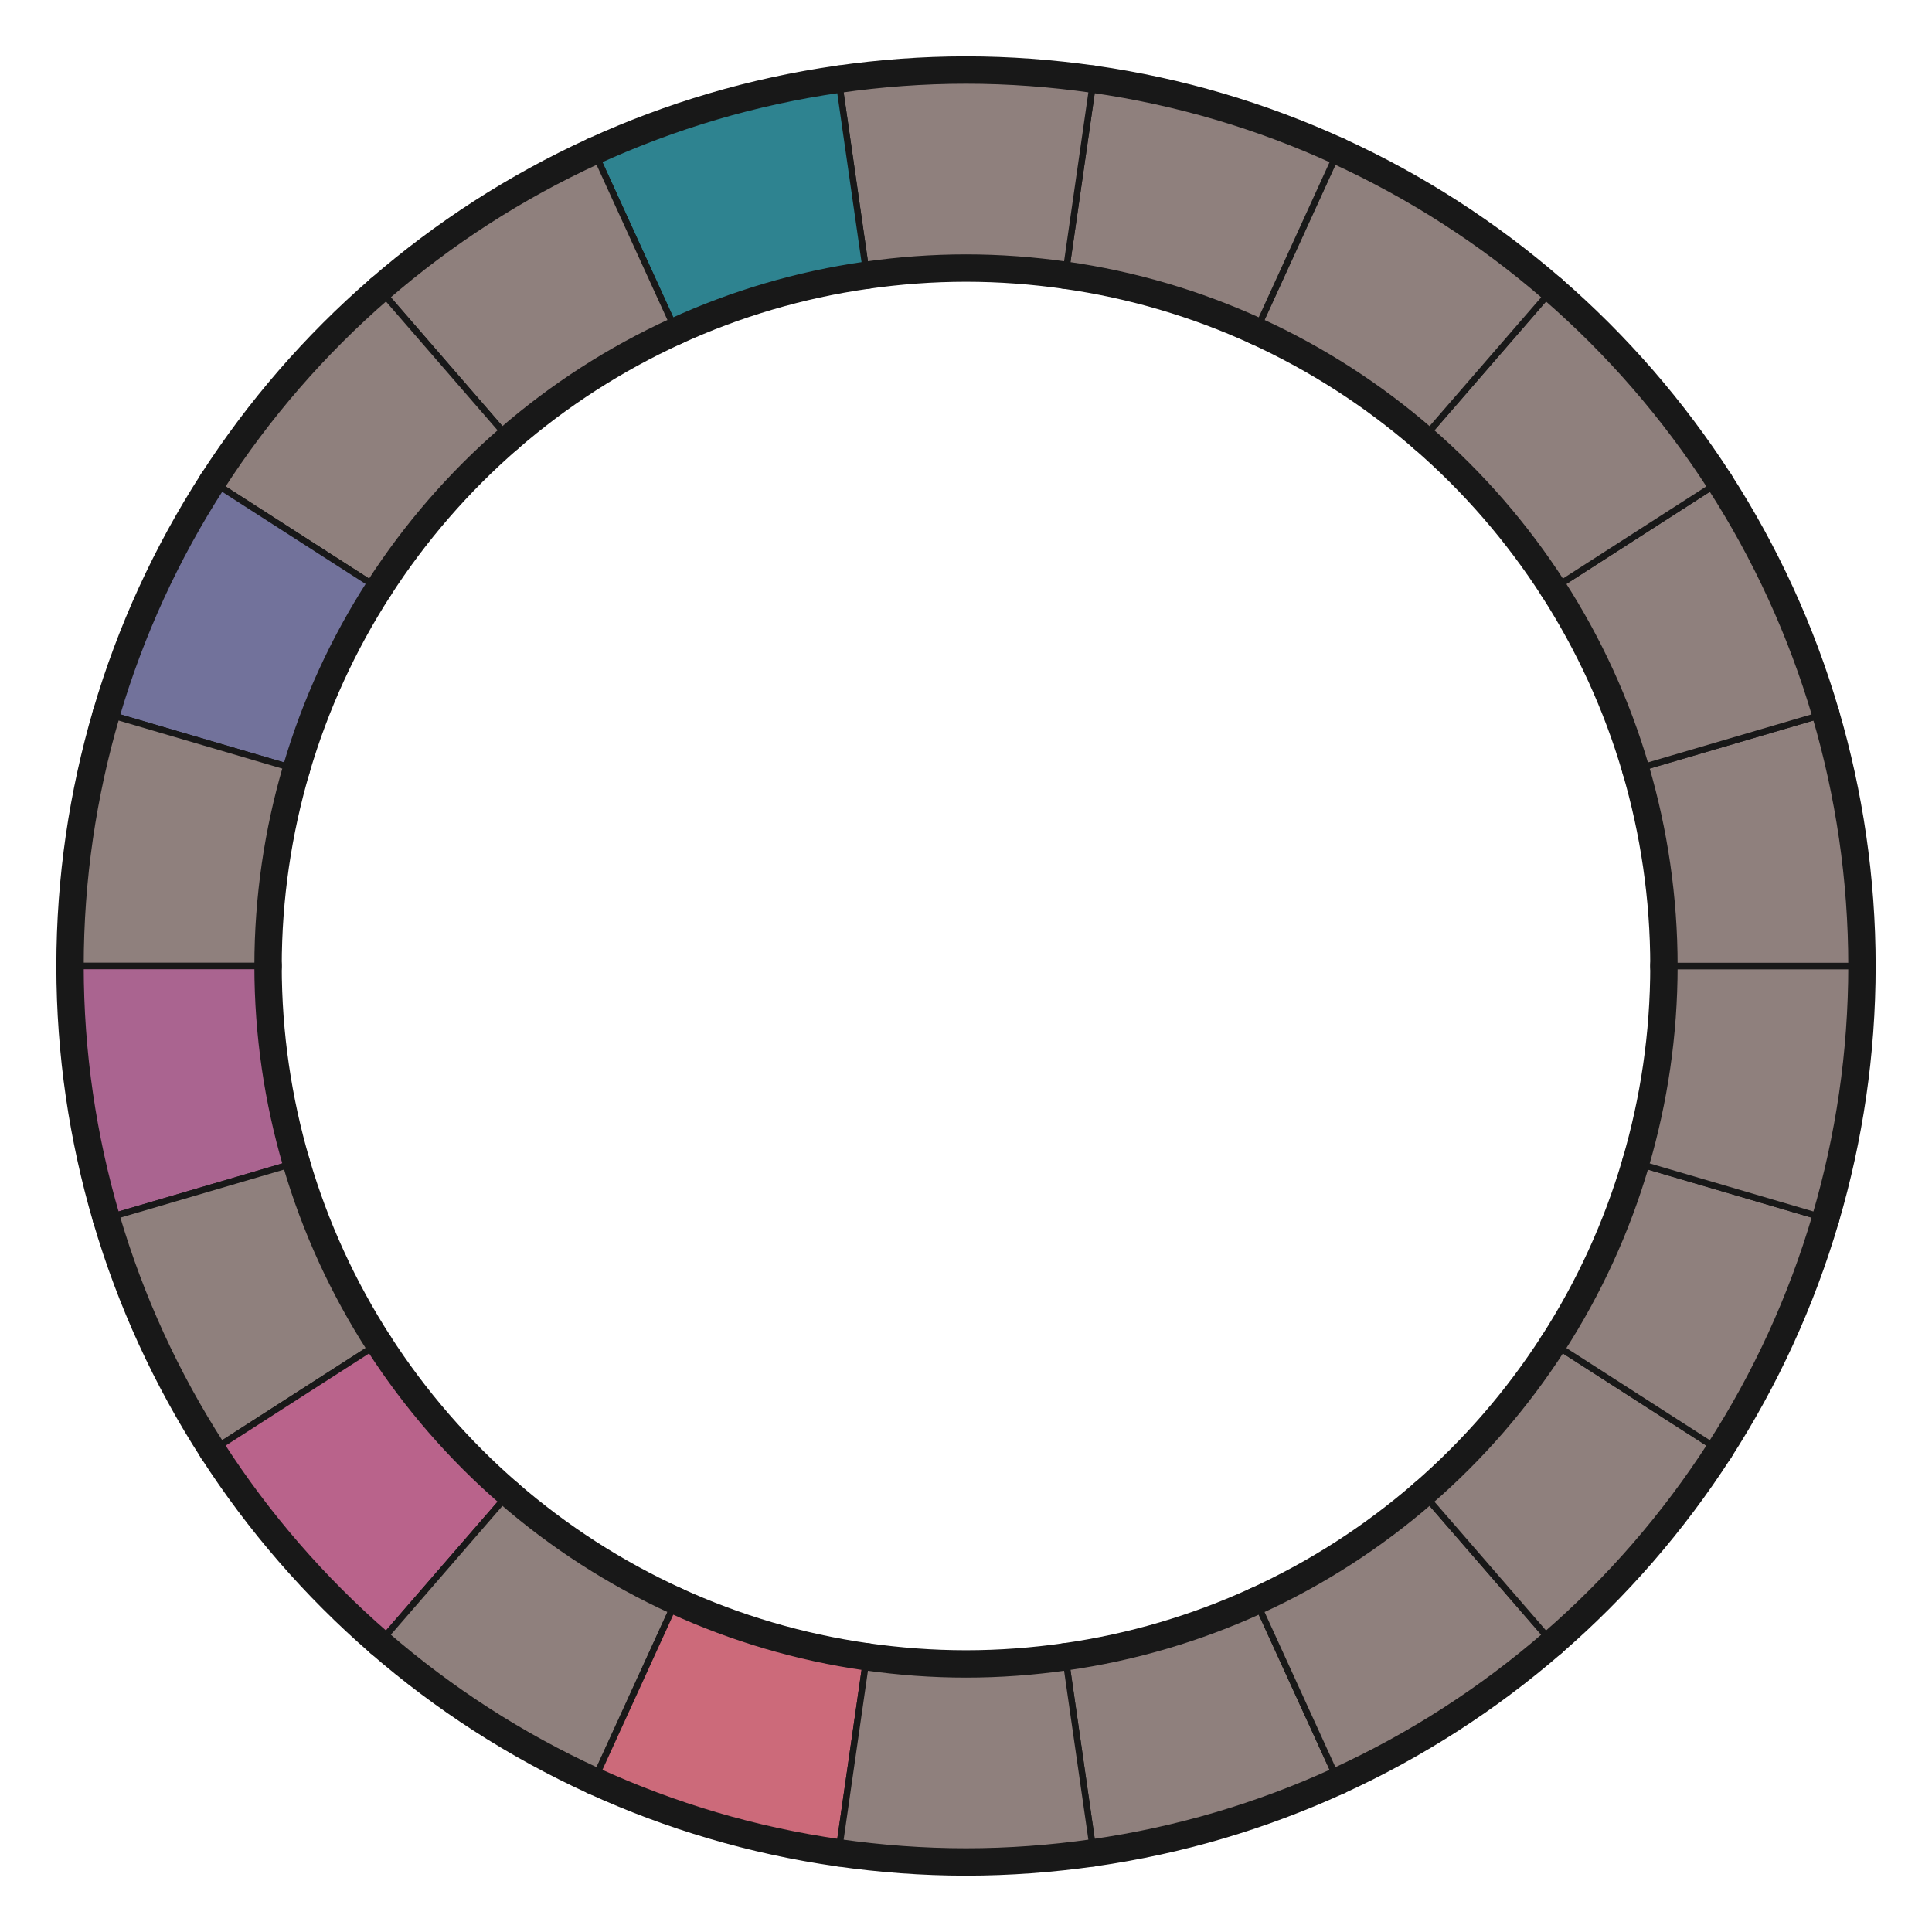
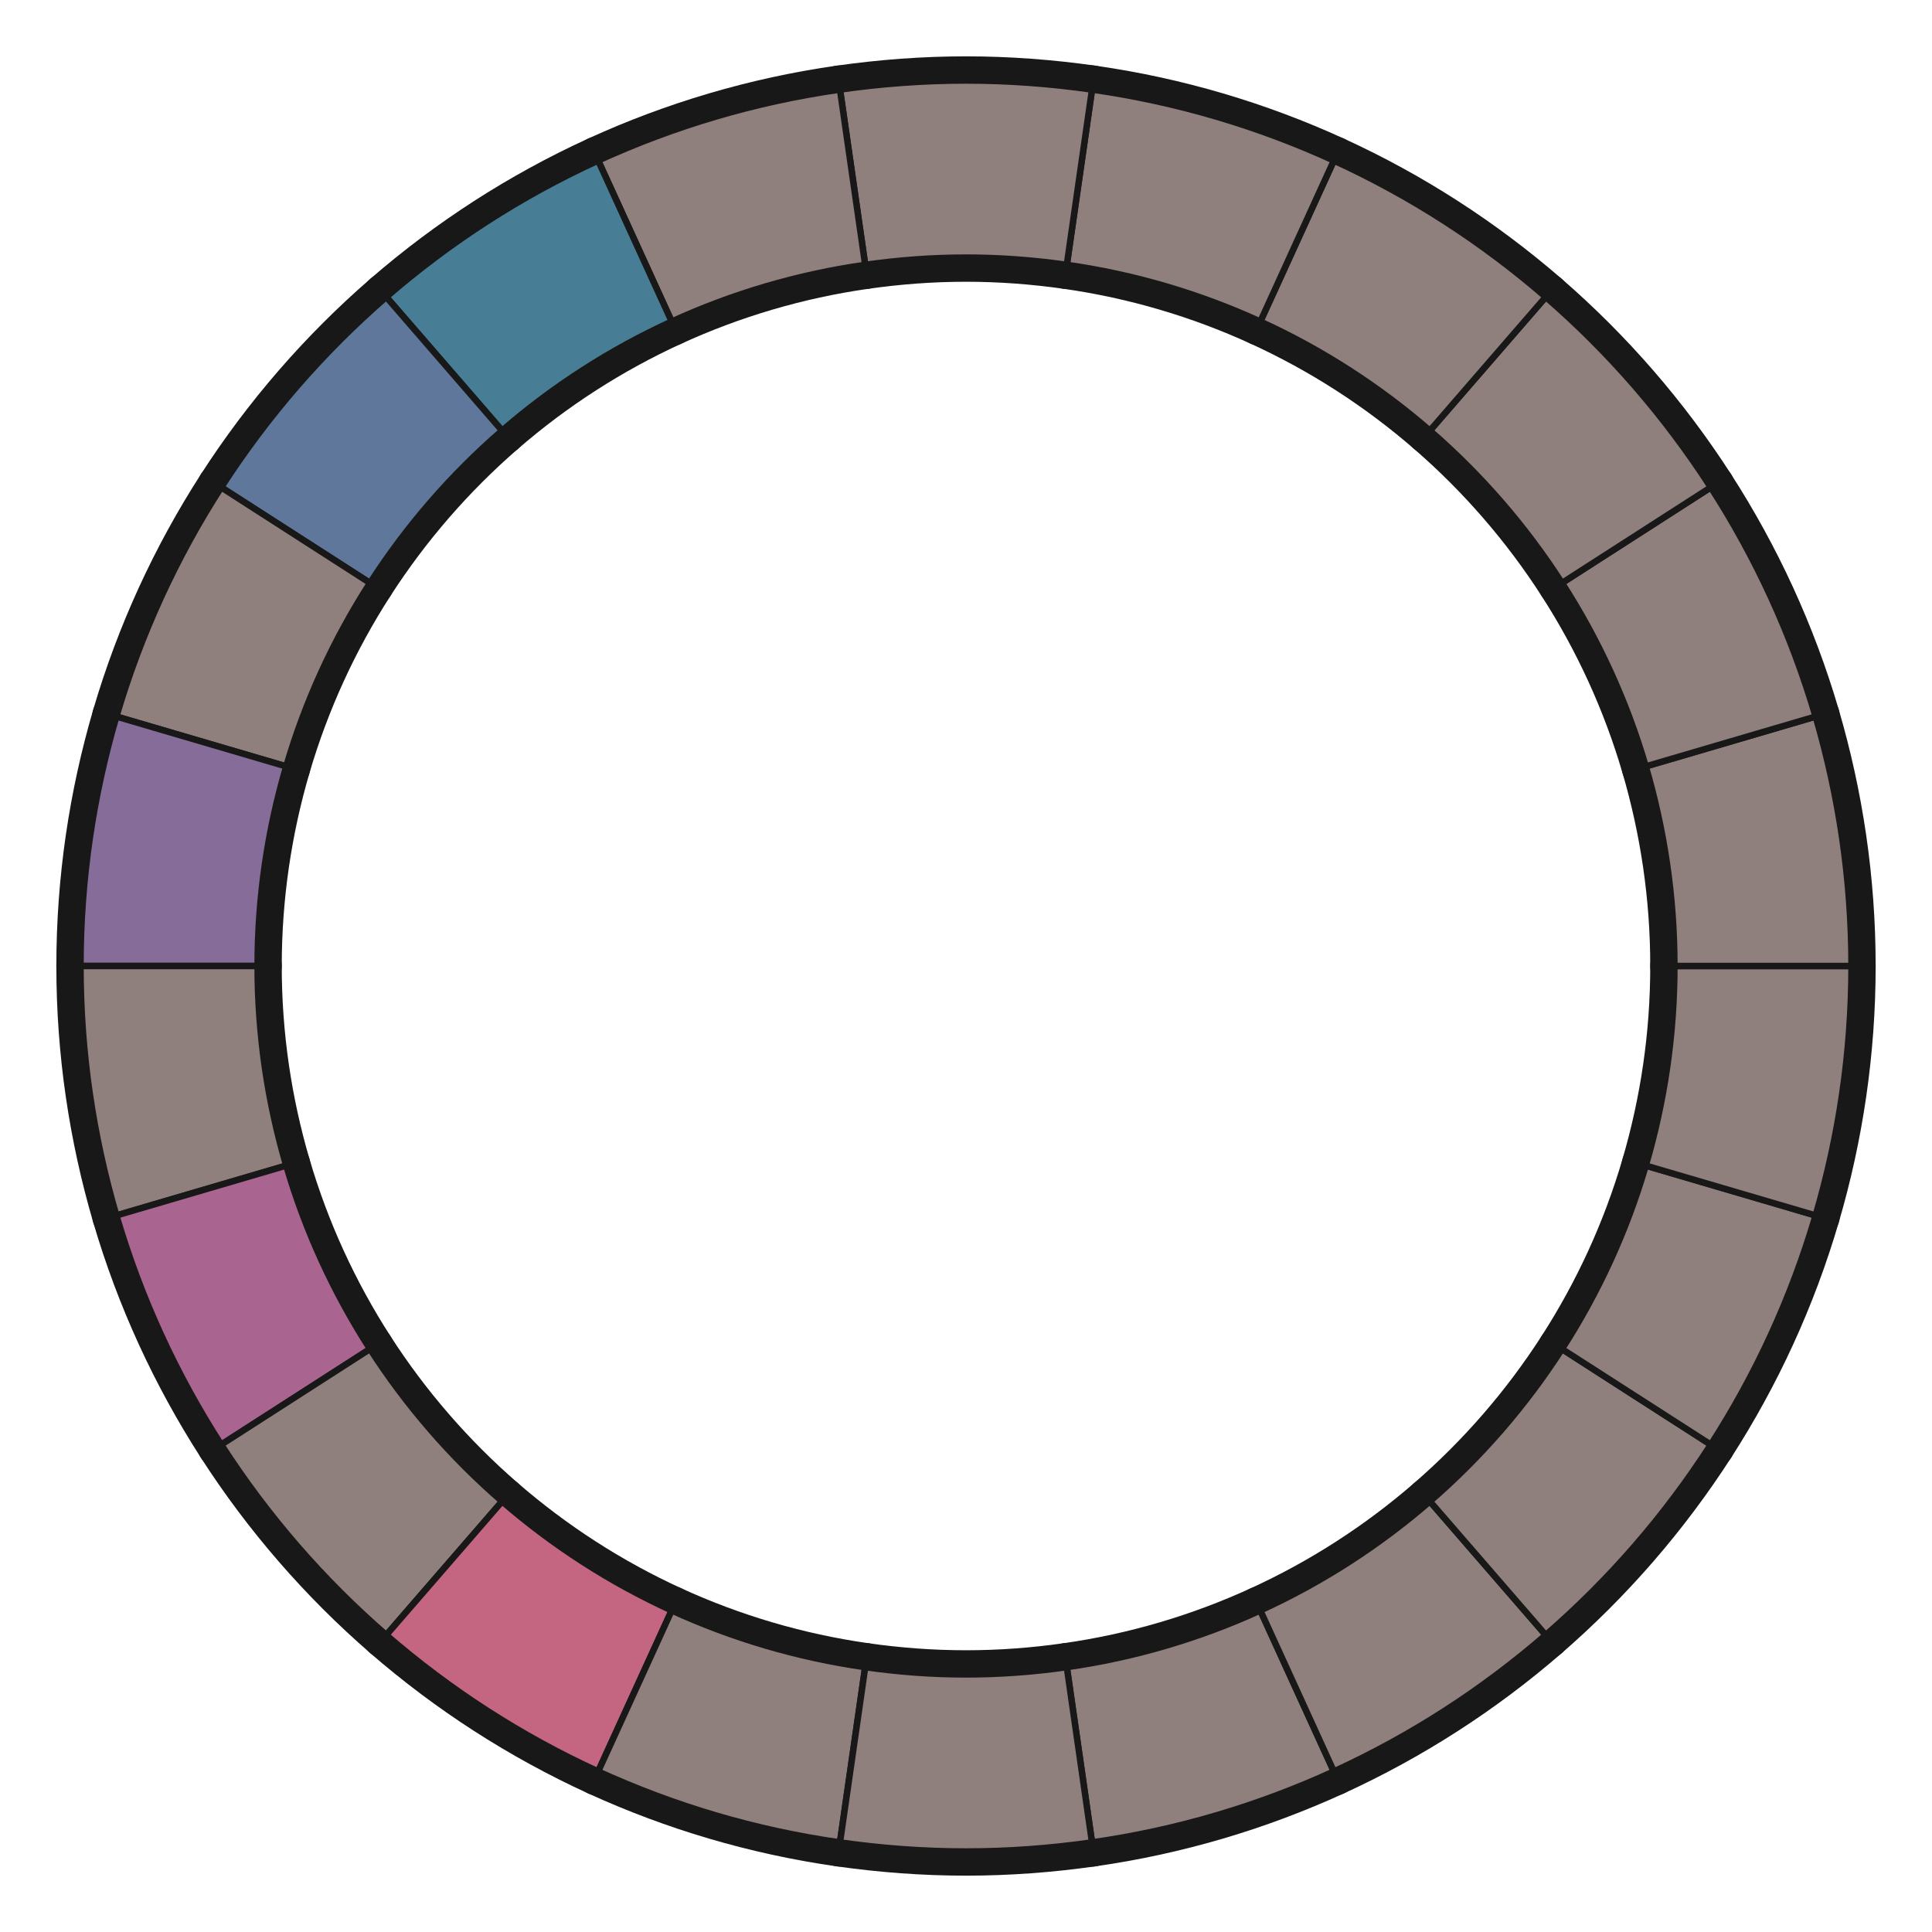
<svg xmlns="http://www.w3.org/2000/svg" xmlns:xlink="http://www.w3.org/1999/xlink" id="Layer_1" data-name="Layer 1" width="600" height="600" viewBox="0 0 600 600">
  <defs>
    <style>
      .cls-1 {
-         fill: #b9638b;
+         fill: #477e96;
      }

      .cls-1, .cls-2, .cls-3, .cls-4, .cls-5, .cls-6, .cls-7 {
        stroke: #181818;
        stroke-linecap: round;
        stroke-linejoin: round;
      }

-       .cls-1, .cls-2, .cls-4, .cls-5, .cls-6, .cls-7 {
+       .cls-1, .cls-3, .cls-4, .cls-5, .cls-6, .cls-7 {
        stroke-width: 2px;
      }

      .cls-2 {
-         fill: #2e8390;
-       }
- 
-       .cls-3 {
        fill: none;
        stroke-width: 15px;
      }

+       .cls-3 {
+         fill: #aa6490;
+       }
+ 
      .cls-4 {
-         fill: #72729b;
+         fill: #866c99;
      }

      .cls-5 {
-         fill: #aa6490;
+         fill: #5e779a;
      }

      .cls-6 {
-         fill: #8f807d;
+         fill: #c46681;
      }

      .cls-7 {
-         fill: #cc6a7a;
+         fill: #8f807d;
      }
    </style>
  </defs>
-   <g id="pie_with_links_-2" data-name="pie (with links)">
+   <g id="pie_with_links_" data-name="pie (with links)">
    <g id="Pie">
      <g>
        <a xlink:href="https://www.notion.so/dmmnotes/paranoid-ae38b1e6af0c4dd08f61e0d8f6e9f05f?pvs=4">
-           <path id="C8" class="cls-3" d="M331.308,517.75l7.826,54.431c26.439-3.768,51.646-11.312,75.101-22.043l-22.833-49.997c-18.767,8.572-38.935,14.601-60.094,17.609Z" />
+           <path id="C8" class="cls-2" d="M331.308,517.75l7.826,54.431c26.439-3.768,51.646-11.312,75.101-22.043l-22.833-49.997c-18.767,8.572-38.935,14.601-60.094,17.609Z" />
        </a>
        <a xlink:href="https://www.notion.so/dmmnotes/menacing-a5bd7149286344deba45ec15e759e579?pvs=4">
-           <path id="C7" class="cls-3" d="M391.403,500.14l22.833,49.997c23.99-10.976,46.116-25.287,65.804-42.362l-35.973-41.516c-15.753,13.659-33.459,25.104-52.664,33.881Z" />
+           <path id="C7" class="cls-2" d="M391.403,500.14l22.833,49.997c23.99-10.976,46.116-25.287,65.804-42.362l-35.973-41.516c-15.753,13.659-33.459,25.104-52.664,33.881Z" />
        </a>
        <a xlink:href="https://www.notion.so/dmmnotes/seductively-obsessed-with-rescue-6fb5a68f6d334bc29ccccc16d8a4e56e?pvs=4">
-           <path id="C6" class="cls-3" d="M444.066,466.26l35.973,41.516c19.763-17.142,37.047-37.042,51.267-59.125l-46.224-29.705c-11.373,17.674-25.201,33.599-41.016,47.314Z" />
+           <path id="C6" class="cls-2" d="M444.066,466.26l35.973,41.516c19.763-17.142,37.047-37.042,51.267-59.125l-46.224-29.705c-11.373,17.674-25.201,33.599-41.016,47.314Z" />
        </a>
        <a xlink:href="https://www.notion.so/dmmnotes/punitively-obsessed-with-revenge-33d2e77f37774316b42bccf4a60f9688?pvs=4">
-           <path id="C5" class="cls-3" d="M485.083,418.946l46.224,29.705c14.048-21.809,25.088-45.719,32.552-71.175l-52.755-15.49c-5.962,20.378-14.789,39.51-26.02,56.96Z" />
+           <path id="C5" class="cls-2" d="M485.083,418.946l46.224,29.705c14.048-21.809,25.088-45.719,32.552-71.175l-52.755-15.49c-5.962,20.378-14.789,39.51-26.02,56.96Z" />
        </a>
        <a xlink:href="https://www.notion.so/dmmnotes/feigned-helpless-e79a94b0498c4e109a681b7f3dcdb088?pvs=4">
-           <path id="C4" class="cls-3" d="M520,300c0,21.538-3.142,42.322-8.897,61.985l52.755,15.49c7.208-24.583,11.142-50.563,11.142-77.475h-55Z" />
+           <path id="C4" class="cls-2" d="M520,300c0,21.538-3.142,42.322-8.897,61.985l52.755,15.49c7.208-24.583,11.142-50.563,11.142-77.475h-55Z" />
        </a>
        <a xlink:href="https://www.notion.so/dmmnotes/aggressive-2d8ccce383534b9dbfc7b4b10b8a5d5c?pvs=4">
-           <path id="C3" class="cls-3" d="M520,300h55c0-26.912-3.934-52.895-11.142-77.475l-52.755,15.49c5.755,19.664,8.897,40.45,8.897,61.985Z" />
+           <path id="C3" class="cls-2" d="M520,300h55c0-26.912-3.934-52.895-11.142-77.475l-52.755,15.49c5.755,19.664,8.897,40.45,8.897,61.985Z" />
        </a>
        <a xlink:href="https://www.notion.so/dmmnotes/disarming-086276e599884c86b9359acf831a8b20?pvs=4">
-           <path id="C2" class="cls-3" d="M511.103,238.015l52.755-15.49c-7.463-25.456-18.503-49.366-32.552-71.178l-46.224,29.708c11.231,17.451,20.056,36.585,26.02,56.96Z" />
+           <path id="C2" class="cls-2" d="M511.103,238.015l52.755-15.49c-7.463-25.456-18.503-49.366-32.552-71.178l-46.224,29.708c11.231,17.451,20.056,36.585,26.02,56.96Z" />
        </a>
        <a xlink:href="https://www.notion.so/dmmnotes/threatening-348fe6a52f7a4fe69f768e98c6586932?pvs=4">
-           <path id="C1" class="cls-3" d="M485.083,181.054l46.224-29.708c-14.22-22.081-31.504-41.98-51.267-59.122l-35.973,41.519c15.815,13.712,29.643,29.638,41.016,47.311Z" />
+           <path id="C1" class="cls-2" d="M485.083,181.054l46.224-29.708c-14.22-22.081-31.504-41.98-51.267-59.122l-35.973,41.519c15.815,13.712,29.643,29.638,41.016,47.311Z" />
        </a>
        <a xlink:href="https://www.notion.so/dmmnotes/complaining-acceptance-8b40401a720c493ba73f7cde1567cf3d?pvs=4">
-           <path id="B5" class="cls-3" d="M444.066,133.743l35.973-41.519c-19.688-17.075-41.814-31.389-65.804-42.362l-22.833,50c19.204,8.774,36.91,20.222,52.664,33.881Z" />
+           <path id="B5" class="cls-2" d="M444.066,133.743l35.973-41.519c-19.688-17.075-41.814-31.389-65.804-42.362l-22.833,50c19.204,8.774,36.91,20.222,52.664,33.881Z" />
        </a>
        <a xlink:href="https://www.notion.so/dmmnotes/sentimental-bc554363322342b1b7ca4ccc02125049?pvs=4">
-           <path id="B4" class="cls-3" d="M391.403,99.862l22.833-50c-23.456-10.731-48.662-18.275-75.101-22.043l-7.826,54.433c21.159,3.008,41.328,9.034,60.094,17.609Z" />
+           <path id="B4" class="cls-2" d="M391.403,99.862l22.833-50c-23.456-10.731-48.662-18.275-75.101-22.043l-7.826,54.433c21.159,3.008,41.328,9.034,60.094,17.609Z" />
        </a>
        <a xlink:href="https://www.notion.so/dmmnotes/comfortably-balanced-e76dc615a8b947aa915377cd02fcf716?pvs=4">
-           <path id="B3" class="cls-3" d="M300,80c10.635,0,21.079.798,31.308,2.253l7.826-54.433c-12.789-1.823-25.843-2.82-39.134-2.82s-26.345.996-39.134,2.82l7.826,54.433c10.232-1.456,20.673-2.253,31.308-2.253Z" />
+           <path id="B3" class="cls-2" d="M300,80c10.635,0,21.079.798,31.308,2.253l7.826-54.433c-12.789-1.823-25.843-2.82-39.134-2.82s-26.345.996-39.134,2.82l7.826,54.433c10.232-1.456,20.673-2.253,31.308-2.253Z" />
        </a>
        <a xlink:href="https://www.notion.so/dmmnotes/accepting-317d81273fff4cd9817cdf4a88efd378?pvs=4">
-           <path id="B2" class="cls-3" d="M268.692,82.253l-7.826-54.433c-26.439,3.768-51.643,11.312-75.099,22.043l22.833,50c18.767-8.575,38.935-14.601,60.092-17.609Z" />
+           <path id="B2" class="cls-2" d="M268.692,82.253l-7.826-54.433c-26.439,3.768-51.643,11.312-75.099,22.043l22.833,50c18.767-8.575,38.935-14.601,60.092-17.609Z" />
        </a>
        <a xlink:href="https://www.notion.so/dmmnotes/distanced-from-past-2eabab7e9c77429f8e577f4e3e203653?pvs=4">
-           <path id="B1" class="cls-3" d="M208.6,99.862l-22.833-50c-23.993,10.973-46.116,25.287-65.804,42.362l35.973,41.516c15.753-13.659,33.462-25.104,52.664-33.878Z" />
+           <path id="B1" class="cls-2" d="M208.6,99.862l-22.833-50c-23.993,10.973-46.116,25.287-65.804,42.362l35.973,41.516c15.753-13.659,33.462-25.104,52.664-33.878Z" />
        </a>
        <a xlink:href="https://www.notion.so/dmmnotes/idealising-a52277f51ed14a42aae78081bb34b8be?pvs=4">
-           <path id="A1" class="cls-3" d="M155.937,133.74l-35.973-41.516c-19.766,17.142-37.05,37.042-51.27,59.122l46.226,29.708c11.373-17.674,25.201-33.599,41.016-47.314Z" />
+           <path id="A1" class="cls-2" d="M155.937,133.74l-35.973-41.516c-19.766,17.142-37.05,37.042-51.27,59.122l46.226,29.708c11.373-17.674,25.201-33.599,41.016-47.314Z" />
        </a>
        <a xlink:href="https://www.notion.so/dmmnotes/distancing-9ac690cdca654729a17a5a255944e2d1?pvs=4">
-           <path id="A2" class="cls-3" d="M114.92,181.054l-46.226-29.708c-14.045,21.812-25.088,45.721-32.552,71.178l52.755,15.49c5.965-20.375,14.792-39.51,26.023-56.96Z" />
+           <path id="A2" class="cls-2" d="M114.92,181.054l-46.226-29.708c-14.045,21.812-25.088,45.721-32.552,71.178l52.755,15.49c5.965-20.375,14.792-39.51,26.023-56.96Z" />
        </a>
        <a xlink:href="https://www.notion.so/dmmnotes/compulsive-caregiving-9c380c0928294f41ae10764aa0dee886?pvs=4">
-           <path id="A3" class="cls-3" d="M88.897,238.015l-52.755-15.49c-7.205,24.581-11.142,50.563-11.142,77.475h55c0-21.535,3.142-42.322,8.897-61.985Z" />
+           <path id="A3" class="cls-2" d="M88.897,238.015l-52.755-15.49c-7.205,24.581-11.142,50.563-11.142,77.475h55c0-21.535,3.142-42.322,8.897-61.985Z" />
        </a>
        <a xlink:href="https://www.notion.so/dmmnotes/compulsive-compliance-6d08b7ea9a424ce1a72b9184b7850414?pvs=4">
-           <path id="A4" class="cls-3" d="M80,300H25c0,26.912,3.937,52.895,11.142,77.475l52.755-15.49c-5.755-19.664-8.897-40.447-8.897-61.985Z" />
+           <path id="A4" class="cls-2" d="M80,300H25c0,26.912,3.937,52.895,11.142,77.475l52.755-15.49c-5.755-19.664-8.897-40.447-8.897-61.985Z" />
        </a>
        <a xlink:href="https://www.notion.so/dmmnotes/sexual-supplementation-8e85f49046ef412aa229745abf7d38d3?pvs=4">
-           <path id="A5" class="cls-3" d="M88.897,361.985l-52.755,15.49c7.463,25.456,18.506,49.366,32.552,71.175l46.224-29.705c-11.231-17.451-20.056-36.583-26.02-56.96Z" />
+           <path id="A5" class="cls-2" d="M88.897,361.985l-52.755,15.49c7.463,25.456,18.506,49.366,32.552,71.175l46.224-29.705c-11.231-17.451-20.056-36.583-26.02-56.96Z" />
        </a>
        <a xlink:href="https://www.notion.so/dmmnotes/compulsive-isolated-self-reliance-b321873a73fa41aaaadd7192fde856a2?pvs=4">
-           <path id="A6" class="cls-3" d="M114.917,418.946l-46.224,29.705c14.22,22.083,31.504,41.983,51.27,59.125l35.973-41.516c-15.815-13.712-29.643-29.638-41.019-47.314Z" />
+           <path id="A6" class="cls-2" d="M114.917,418.946l-46.224,29.705c14.22,22.083,31.504,41.983,51.27,59.125l35.973-41.516c-15.815-13.712-29.643-29.638-41.019-47.314Z" />
        </a>
        <a xlink:href="https://www.notion.so/dmmnotes/delusional-idealization-743e2420b9994a48a7cab68190432e8a?pvs=4">
-           <path id="A7" class="cls-3" d="M155.937,466.26l-35.973,41.516c19.688,17.075,41.811,31.386,65.804,42.362l22.833-49.997c-19.202-8.774-36.91-20.222-52.664-33.881Z" />
+           <path id="A7" class="cls-2" d="M155.937,466.26l-35.973,41.516c19.688,17.075,41.811,31.386,65.804,42.362l22.833-49.997c-19.202-8.774-36.91-20.222-52.664-33.881Z" />
        </a>
        <a xlink:href="https://www.notion.so/dmmnotes/externally-assembled-self-994ecb0895b844409b931d74a045c162?pvs=4">
-           <path id="A8" class="cls-3" d="M208.6,500.14l-22.833,49.997c23.456,10.731,48.659,18.275,75.099,22.043l7.826-54.431c-21.157-3.008-41.325-9.034-60.092-17.609Z" />
+           <path id="A8" class="cls-2" d="M208.6,500.14l-22.833,49.997c23.456,10.731,48.659,18.275,75.099,22.043l7.826-54.431c-21.157-3.008-41.325-9.034-60.092-17.609Z" />
        </a>
        <a xlink:href="https://www.notion.so/dmmnotes/psychopathy-0fe4a3222d9f4fd097ab4546c9776768?pvs=4">
-           <path id="AC" class="cls-3" d="M300,520c-10.635,0-21.076-.795-31.308-2.25l-7.826,54.431c12.789,1.823,25.843,2.82,39.134,2.82s26.345-.996,39.134-2.82l-7.826-54.431c-10.229,1.456-20.673,2.25-31.308,2.25Z" />
+           <path id="AC" class="cls-2" d="M300,520c-10.635,0-21.076-.795-31.308-2.25l-7.826,54.431c12.789,1.823,25.843,2.82,39.134,2.82s26.345-.996,39.134-2.82l-7.826-54.431c-10.229,1.456-20.673,2.25-31.308,2.25Z" />
        </a>
      </g>
      <g>
        <a xlink:href="https://www.notion.so/dmmnotes/paranoid-ae38b1e6af0c4dd08f61e0d8f6e9f05f?pvs=4">
-           <path id="C8-2" data-name="C8" class="cls-6" d="M331.308,517.75l7.826,54.431c26.439-3.768,51.646-11.312,75.101-22.043l-22.833-49.997c-18.767,8.572-38.935,14.601-60.094,17.609Z" />
+           <path id="C8-2" data-name="C8" class="cls-7" d="M331.308,517.75l7.826,54.431c26.439-3.768,51.646-11.312,75.101-22.043l-22.833-49.997c-18.767,8.572-38.935,14.601-60.094,17.609Z" />
        </a>
        <a xlink:href="https://www.notion.so/dmmnotes/menacing-a5bd7149286344deba45ec15e759e579?pvs=4">
-           <path id="C7-2" data-name="C7" class="cls-6" d="M391.403,500.14l22.833,49.997c23.99-10.976,46.116-25.287,65.804-42.362l-35.973-41.516c-15.753,13.659-33.459,25.104-52.664,33.881Z" />
+           <path id="C7-2" data-name="C7" class="cls-7" d="M391.403,500.14l22.833,49.997c23.99-10.976,46.116-25.287,65.804-42.362l-35.973-41.516c-15.753,13.659-33.459,25.104-52.664,33.881Z" />
        </a>
        <a xlink:href="https://www.notion.so/dmmnotes/seductively-obsessed-with-rescue-6fb5a68f6d334bc29ccccc16d8a4e56e?pvs=4">
-           <path id="C6-2" data-name="C6" class="cls-6" d="M444.066,466.26l35.973,41.516c19.763-17.142,37.047-37.042,51.267-59.125l-46.224-29.705c-11.373,17.674-25.201,33.599-41.016,47.314Z" />
+           <path id="C6-2" data-name="C6" class="cls-7" d="M444.066,466.26l35.973,41.516c19.763-17.142,37.047-37.042,51.267-59.125l-46.224-29.705c-11.373,17.674-25.201,33.599-41.016,47.314Z" />
        </a>
        <a xlink:href="https://www.notion.so/dmmnotes/punitively-obsessed-with-revenge-33d2e77f37774316b42bccf4a60f9688?pvs=4">
-           <path id="C5-2" data-name="C5" class="cls-6" d="M485.083,418.946l46.224,29.705c14.048-21.809,25.088-45.719,32.552-71.175l-52.755-15.49c-5.962,20.378-14.789,39.51-26.02,56.96Z" />
+           <path id="C5-2" data-name="C5" class="cls-7" d="M485.083,418.946l46.224,29.705c14.048-21.809,25.088-45.719,32.552-71.175l-52.755-15.49c-5.962,20.378-14.789,39.51-26.02,56.96Z" />
        </a>
        <a xlink:href="https://www.notion.so/dmmnotes/feigned-helpless-e79a94b0498c4e109a681b7f3dcdb088?pvs=4">
-           <path id="C4-2" data-name="C4" class="cls-6" d="M520,300c0,21.538-3.142,42.322-8.897,61.985l52.755,15.49c7.208-24.583,11.142-50.563,11.142-77.475h-55Z" />
+           <path id="C4-2" data-name="C4" class="cls-7" d="M520,300c0,21.538-3.142,42.322-8.897,61.985l52.755,15.49c7.208-24.583,11.142-50.563,11.142-77.475h-55Z" />
        </a>
        <a xlink:href="https://www.notion.so/dmmnotes/aggressive-2d8ccce383534b9dbfc7b4b10b8a5d5c?pvs=4">
-           <path id="C3-2" data-name="C3" class="cls-6" d="M520,300h55c0-26.912-3.934-52.895-11.142-77.475l-52.755,15.49c5.755,19.664,8.897,40.45,8.897,61.985Z" />
+           <path id="C3-2" data-name="C3" class="cls-7" d="M520,300h55c0-26.912-3.934-52.895-11.142-77.475l-52.755,15.49c5.755,19.664,8.897,40.45,8.897,61.985Z" />
        </a>
        <a xlink:href="https://www.notion.so/dmmnotes/disarming-086276e599884c86b9359acf831a8b20?pvs=4">
-           <path id="C2-2" data-name="C2" class="cls-6" d="M511.103,238.015l52.755-15.49c-7.463-25.456-18.503-49.366-32.552-71.178l-46.224,29.708c11.231,17.451,20.056,36.585,26.02,56.96Z" />
+           <path id="C2-2" data-name="C2" class="cls-7" d="M511.103,238.015l52.755-15.49c-7.463-25.456-18.503-49.366-32.552-71.178l-46.224,29.708c11.231,17.451,20.056,36.585,26.02,56.96Z" />
        </a>
        <a xlink:href="https://www.notion.so/dmmnotes/threatening-348fe6a52f7a4fe69f768e98c6586932?pvs=4">
-           <path id="C1-2" data-name="C1" class="cls-6" d="M485.083,181.054l46.224-29.708c-14.22-22.081-31.504-41.98-51.267-59.122l-35.973,41.519c15.815,13.712,29.643,29.638,41.016,47.311Z" />
+           <path id="C1-2" data-name="C1" class="cls-7" d="M485.083,181.054l46.224-29.708c-14.22-22.081-31.504-41.98-51.267-59.122l-35.973,41.519c15.815,13.712,29.643,29.638,41.016,47.311Z" />
        </a>
        <a xlink:href="https://www.notion.so/dmmnotes/complaining-acceptance-8b40401a720c493ba73f7cde1567cf3d?pvs=4">
-           <path id="B5-2" data-name="B5" class="cls-6" d="M444.066,133.743l35.973-41.519c-19.688-17.075-41.814-31.389-65.804-42.362l-22.833,50c19.204,8.774,36.91,20.222,52.664,33.881Z" />
+           <path id="B5-2" data-name="B5" class="cls-7" d="M444.066,133.743l35.973-41.519c-19.688-17.075-41.814-31.389-65.804-42.362l-22.833,50c19.204,8.774,36.91,20.222,52.664,33.881Z" />
        </a>
        <a xlink:href="https://www.notion.so/dmmnotes/sentimental-bc554363322342b1b7ca4ccc02125049?pvs=4">
-           <path id="B4-2" data-name="B4" class="cls-6" d="M391.403,99.862l22.833-50c-23.456-10.731-48.662-18.275-75.101-22.043l-7.826,54.433c21.159,3.008,41.328,9.034,60.094,17.609Z" />
+           <path id="B4-2" data-name="B4" class="cls-7" d="M391.403,99.862l22.833-50c-23.456-10.731-48.662-18.275-75.101-22.043l-7.826,54.433c21.159,3.008,41.328,9.034,60.094,17.609Z" />
        </a>
        <a xlink:href="https://www.notion.so/dmmnotes/comfortably-balanced-e76dc615a8b947aa915377cd02fcf716?pvs=4">
-           <path id="B3-2" data-name="B3" class="cls-6" d="M300,80c10.635,0,21.079.798,31.308,2.253l7.826-54.433c-12.789-1.823-25.843-2.82-39.134-2.82s-26.345.996-39.134,2.82l7.826,54.433c10.232-1.456,20.673-2.253,31.308-2.253Z" />
+           <path id="B3-2" data-name="B3" class="cls-7" d="M300,80c10.635,0,21.079.798,31.308,2.253l7.826-54.433c-12.789-1.823-25.843-2.82-39.134-2.82s-26.345.996-39.134,2.82l7.826,54.433c10.232-1.456,20.673-2.253,31.308-2.253Z" />
        </a>
        <a xlink:href="https://www.notion.so/dmmnotes/accepting-317d81273fff4cd9817cdf4a88efd378?pvs=4">
-           <path id="B2-2" data-name="B2" class="cls-2" d="M268.692,82.253l-7.826-54.433c-26.439,3.768-51.643,11.312-75.099,22.043l22.833,50c18.767-8.575,38.935-14.601,60.092-17.609Z" />
+           <path id="B2-2" data-name="B2" class="cls-7" d="M268.692,82.253l-7.826-54.433c-26.439,3.768-51.643,11.312-75.099,22.043l22.833,50c18.767-8.575,38.935-14.601,60.092-17.609Z" />
        </a>
        <a xlink:href="https://www.notion.so/dmmnotes/distanced-from-past-2eabab7e9c77429f8e577f4e3e203653?pvs=4">
-           <path id="B1-2" data-name="B1" class="cls-6" d="M208.6,99.862l-22.833-50c-23.993,10.973-46.116,25.287-65.804,42.362l35.973,41.516c15.753-13.659,33.462-25.104,52.664-33.878Z" />
+           <path id="B1-2" data-name="B1" class="cls-1" d="M208.6,99.862l-22.833-50c-23.993,10.973-46.116,25.287-65.804,42.362l35.973,41.516c15.753-13.659,33.462-25.104,52.664-33.878Z" />
        </a>
        <a xlink:href="https://www.notion.so/dmmnotes/idealising-a52277f51ed14a42aae78081bb34b8be?pvs=4">
-           <path id="A1-2" data-name="A1" class="cls-6" d="M155.937,133.74l-35.973-41.516c-19.766,17.142-37.05,37.042-51.27,59.122l46.226,29.708c11.373-17.674,25.201-33.599,41.016-47.314Z" />
+           <path id="A1-2" data-name="A1" class="cls-5" d="M155.937,133.74l-35.973-41.516c-19.766,17.142-37.05,37.042-51.27,59.122l46.226,29.708c11.373-17.674,25.201-33.599,41.016-47.314Z" />
        </a>
        <a xlink:href="https://www.notion.so/dmmnotes/distancing-9ac690cdca654729a17a5a255944e2d1?pvs=4">
-           <path id="A2-2" data-name="A2" class="cls-4" d="M114.92,181.054l-46.226-29.708c-14.045,21.812-25.088,45.721-32.552,71.178l52.755,15.49c5.965-20.375,14.792-39.51,26.023-56.96Z" />
+           <path id="A2-2" data-name="A2" class="cls-7" d="M114.92,181.054l-46.226-29.708c-14.045,21.812-25.088,45.721-32.552,71.178l52.755,15.49c5.965-20.375,14.792-39.51,26.023-56.96Z" />
        </a>
        <a xlink:href="https://www.notion.so/dmmnotes/compulsive-caregiving-9c380c0928294f41ae10764aa0dee886?pvs=4">
-           <path id="A3-2" data-name="A3" class="cls-6" d="M88.897,238.015l-52.755-15.49c-7.205,24.581-11.142,50.563-11.142,77.475h55c0-21.535,3.142-42.322,8.897-61.985Z" />
+           <path id="A3-2" data-name="A3" class="cls-4" d="M88.897,238.015l-52.755-15.49c-7.205,24.581-11.142,50.563-11.142,77.475h55c0-21.535,3.142-42.322,8.897-61.985Z" />
        </a>
        <a xlink:href="https://www.notion.so/dmmnotes/compulsive-compliance-6d08b7ea9a424ce1a72b9184b7850414?pvs=4">
-           <path id="A4-2" data-name="A4" class="cls-5" d="M80,300H25c0,26.912,3.937,52.895,11.142,77.475l52.755-15.49c-5.755-19.664-8.897-40.447-8.897-61.985Z" />
+           <path id="A4-2" data-name="A4" class="cls-7" d="M80,300H25c0,26.912,3.937,52.895,11.142,77.475l52.755-15.49c-5.755-19.664-8.897-40.447-8.897-61.985Z" />
        </a>
        <a xlink:href="https://www.notion.so/dmmnotes/sexual-supplementation-8e85f49046ef412aa229745abf7d38d3?pvs=4">
-           <path id="A5-2" data-name="A5" class="cls-6" d="M88.897,361.985l-52.755,15.49c7.463,25.456,18.506,49.366,32.552,71.175l46.224-29.705c-11.231-17.451-20.056-36.583-26.02-56.96Z" />
+           <path id="A5-2" data-name="A5" class="cls-3" d="M88.897,361.985l-52.755,15.49c7.463,25.456,18.506,49.366,32.552,71.175l46.224-29.705c-11.231-17.451-20.056-36.583-26.02-56.96Z" />
        </a>
        <a xlink:href="https://www.notion.so/dmmnotes/compulsive-isolated-self-reliance-b321873a73fa41aaaadd7192fde856a2?pvs=4">
-           <path id="A6-2" data-name="A6" class="cls-1" d="M114.917,418.946l-46.224,29.705c14.22,22.083,31.504,41.983,51.27,59.125l35.973-41.516c-15.815-13.712-29.643-29.638-41.019-47.314Z" />
+           <path id="A6-2" data-name="A6" class="cls-7" d="M114.917,418.946l-46.224,29.705c14.22,22.083,31.504,41.983,51.27,59.125l35.973-41.516c-15.815-13.712-29.643-29.638-41.019-47.314Z" />
        </a>
        <a xlink:href="https://www.notion.so/dmmnotes/delusional-idealization-743e2420b9994a48a7cab68190432e8a?pvs=4">
          <path id="A7-2" data-name="A7" class="cls-6" d="M155.937,466.26l-35.973,41.516c19.688,17.075,41.811,31.386,65.804,42.362l22.833-49.997c-19.202-8.774-36.91-20.222-52.664-33.881Z" />
        </a>
        <a xlink:href="https://www.notion.so/dmmnotes/externally-assembled-self-994ecb0895b844409b931d74a045c162?pvs=4">
          <path id="A8-2" data-name="A8" class="cls-7" d="M208.6,500.14l-22.833,49.997c23.456,10.731,48.659,18.275,75.099,22.043l7.826-54.431c-21.157-3.008-41.325-9.034-60.092-17.609Z" />
        </a>
        <a xlink:href="https://www.notion.so/dmmnotes/psychopathy-0fe4a3222d9f4fd097ab4546c9776768?pvs=4">
-           <path id="AC-2" data-name="AC" class="cls-6" d="M300,520c-10.635,0-21.076-.795-31.308-2.25l-7.826,54.431c12.789,1.823,25.843,2.82,39.134,2.82s26.345-.996,39.134-2.82l-7.826-54.431c-10.229,1.456-20.673,2.25-31.308,2.25Z" />
+           <path id="AC-2" data-name="AC" class="cls-7" d="M300,520c-10.635,0-21.076-.795-31.308-2.25l-7.826,54.431c12.789,1.823,25.843,2.82,39.134,2.82s26.345-.996,39.134-2.82l-7.826-54.431c-10.229,1.456-20.673,2.25-31.308,2.25Z" />
        </a>
      </g>
    </g>
  </g>
</svg>
